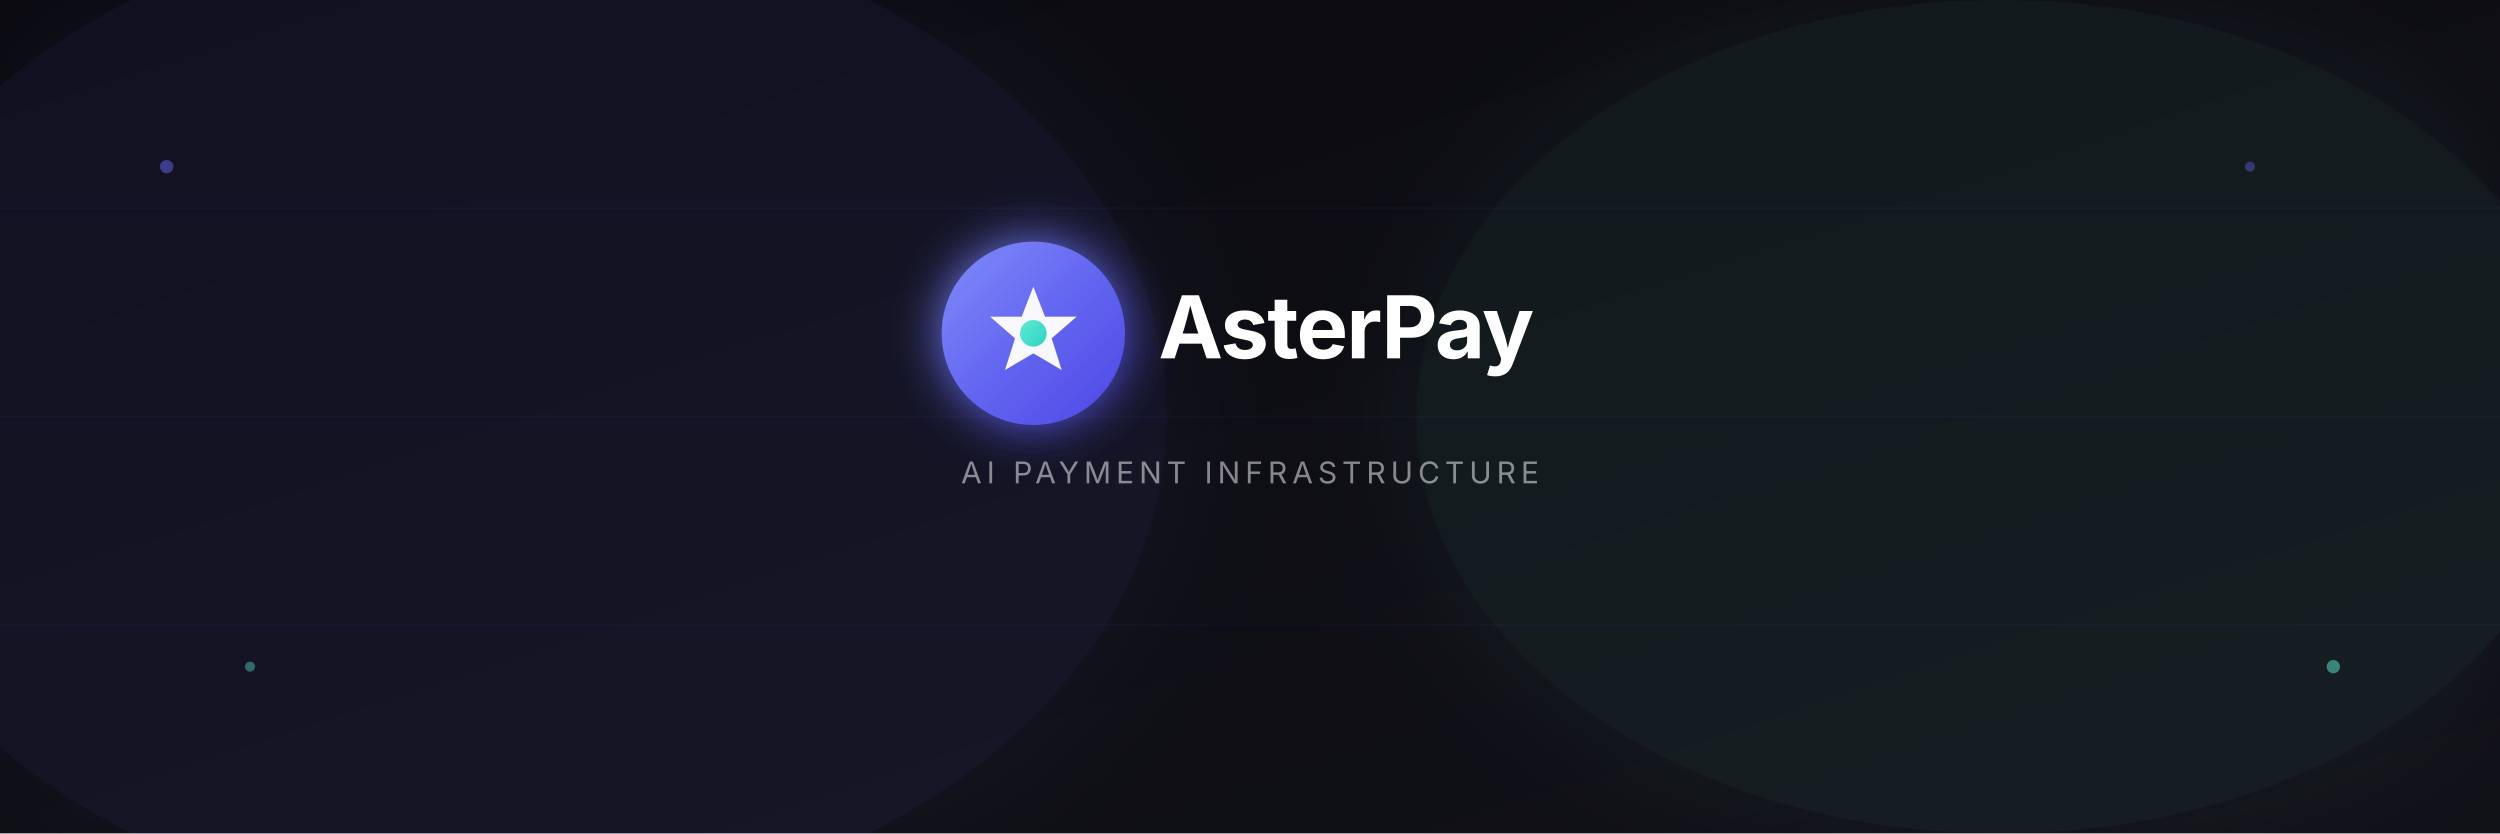
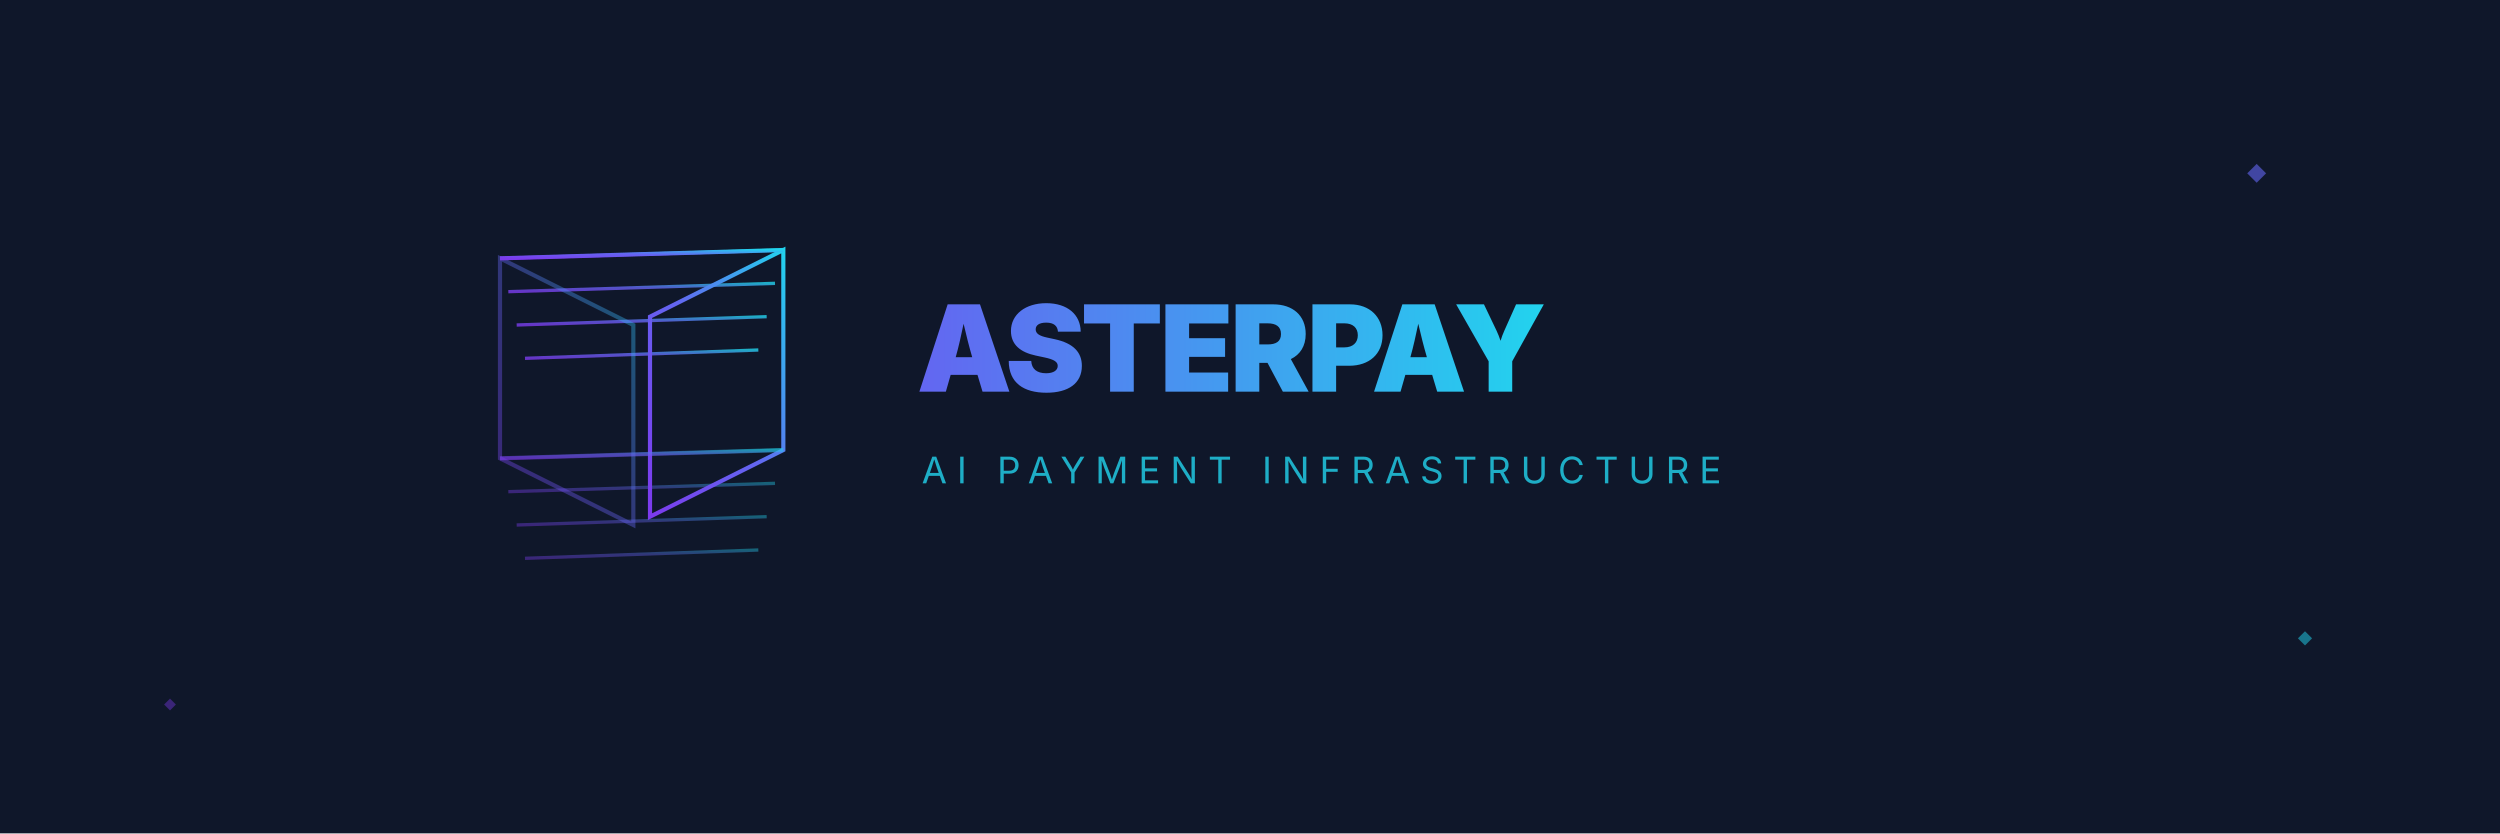
<svg xmlns="http://www.w3.org/2000/svg" viewBox="0 0 1500 500" width="1500" height="500">
  <defs>
-     <linearGradient id="bgGrad" x1="0%" y1="0%" x2="100%" y2="100%">
-       <stop offset="0%" style="stop-color:#0a0a0f" />
-       <stop offset="100%" style="stop-color:#111118" />
+     <linearGradient id="lineGrad" x1="0%" y1="100%" x2="100%" y2="0%">
+       <stop offset="0%" style="stop-color:#7c3aed" />
+       <stop offset="50%" style="stop-color:#6366f1" />
+       <stop offset="100%" style="stop-color:#22d3ee" />
    </linearGradient>
-     <linearGradient id="purpleGrad" x1="0%" y1="0%" x2="100%" y2="100%">
-       <stop offset="0%" style="stop-color:#818cf8" />
-       <stop offset="50%" style="stop-color:#6366f1" />
-       <stop offset="100%" style="stop-color:#4f46e5" />
+     <linearGradient id="textGrad" x1="0%" y1="0%" x2="100%" y2="0%">
+       <stop offset="0%" style="stop-color:#6366f1" />
+       <stop offset="100%" style="stop-color:#22d3ee" />
    </linearGradient>
-     <linearGradient id="tealGrad" x1="0%" y1="0%" x2="100%" y2="100%">
-       <stop offset="0%" style="stop-color:#5eead4" />
-       <stop offset="100%" style="stop-color:#2dd4bf" />
-     </linearGradient>
-     <filter id="glow" x="-50%" y="-50%" width="200%" height="200%">
-       <feGaussianBlur stdDeviation="15" result="coloredBlur" />
-       <feMerge>
-         <feMergeNode in="coloredBlur" />
-         <feMergeNode in="SourceGraphic" />
-       </feMerge>
-     </filter>
-     <filter id="softGlow" x="-50%" y="-50%" width="200%" height="200%">
-       <feGaussianBlur stdDeviation="40" result="coloredBlur" />
-       <feMerge>
-         <feMergeNode in="coloredBlur" />
-         <feMergeNode in="SourceGraphic" />
-       </feMerge>
-     </filter>
  </defs>
-   <rect width="1500" height="500" fill="url(#bgGrad)" />
-   <ellipse cx="300" cy="250" rx="400" ry="300" fill="#6366f1" opacity="0.08" filter="url(#softGlow)" />
-   <ellipse cx="1200" cy="250" rx="350" ry="250" fill="#5eead4" opacity="0.06" filter="url(#softGlow)" />
-   <g stroke="rgba(99, 102, 241, 0.06)" stroke-width="1">
-     <line x1="0" y1="125" x2="1500" y2="125" />
-     <line x1="0" y1="250" x2="1500" y2="250" />
-     <line x1="0" y1="375" x2="1500" y2="375" />
+   <rect width="1500" height="500" fill="#0f172a" />
+   <g transform="translate(380, 250)" stroke="url(#lineGrad)" stroke-width="2" fill="none">
+     <g opacity="0.5">
+       <line x1="-80" y1="25" x2="-80" y2="-95" />
+       <line x1="-60" y1="35" x2="-60" y2="-85" />
+       <line x1="-40" y1="45" x2="-40" y2="-75" />
+       <line x1="-20" y1="55" x2="-20" y2="-65" />
+       <line x1="0" y1="65" x2="0" y2="-55" />
+     </g>
+     <g opacity="1">
+       <line x1="10" y1="60" x2="10" y2="-60" />
+       <line x1="30" y1="50" x2="30" y2="-70" />
+       <line x1="50" y1="40" x2="50" y2="-80" />
+       <line x1="70" y1="30" x2="70" y2="-90" />
+       <line x1="90" y1="20" x2="90" y2="-100" />
+     </g>
+     <g opacity="0.8">
+       <line x1="-80" y1="-95" x2="90" y2="-100" />
+       <line x1="-75" y1="-75" x2="85" y2="-80" />
+       <line x1="-70" y1="-55" x2="80" y2="-60" />
+       <line x1="-65" y1="-35" x2="75" y2="-40" />
+     </g>
+     <g opacity="0.4">
+       <line x1="-80" y1="25" x2="90" y2="20" />
+       <line x1="-75" y1="45" x2="85" y2="40" />
+       <line x1="-70" y1="65" x2="80" y2="60" />
+       <line x1="-65" y1="85" x2="75" y2="80" />
+     </g>
+     <g stroke-width="2.5">
+       <path d="M 90,-100 L 90,20 L 10,60 L 10,-60 Z" />
+       <path d="M -80,-95 L -80,25 L 0,65 L 0,-55 Z" opacity="0.4" />
+       <line x1="-80" y1="-95" x2="90" y2="-100" />
+       <line x1="-80" y1="25" x2="90" y2="20" opacity="0.5" />
+     </g>
  </g>
-   <g transform="translate(620, 200)" filter="url(#glow)">
-     <circle cx="0" cy="0" r="55" fill="url(#purpleGrad)" />
-     <polygon points="0,-28 7,-10 26,-10 11,3 17,22 0,12 -17,22 -11,3 -26,-10 -7,-10" fill="white" opacity="0.95" />
-     <circle cx="0" cy="0" r="8" fill="url(#tealGrad)" />
-   </g>
-   <text x="695" y="215" font-family="Inter, -apple-system, BlinkMacSystemFont, sans-serif" font-size="52" font-weight="700" fill="white" letter-spacing="-1">AsterPay</text>
-   <text x="750" y="290" font-family="Inter, -apple-system, sans-serif" font-size="18" fill="rgba(255,255,255,0.5)" text-anchor="middle" letter-spacing="3">AI PAYMENT INFRASTRUCTURE</text>
-   <circle cx="100" cy="100" r="4" fill="#6366f1" opacity="0.5" />
-   <circle cx="1400" cy="400" r="4" fill="#5eead4" opacity="0.5" />
-   <circle cx="1350" cy="100" r="3" fill="#6366f1" opacity="0.4" />
-   <circle cx="150" cy="400" r="3" fill="#5eead4" opacity="0.4" />
+   <text x="550" y="235" font-family="'Inter', 'Arial Black', sans-serif" font-size="72" font-weight="900" fill="url(#textGrad)" letter-spacing="-2">ASTERPAY</text>
+   <text x="553" y="290" font-family="'Inter', Arial, sans-serif" font-size="22" fill="#22d3ee" letter-spacing="6" opacity="0.8">AI PAYMENT INFRASTRUCTURE</text>
+   <line x1="550" y1="320" x2="750" y2="320" stroke="url(#lineGrad)" stroke-width="2" opacity="0.5" />
+   <rect x="1350" y="100" width="8" height="8" fill="#6366f1" opacity="0.6" transform="rotate(45, 1354, 104)" />
+   <rect x="1380" y="380" width="6" height="6" fill="#22d3ee" opacity="0.5" transform="rotate(45, 1383, 383)" />
+   <rect x="100" y="420" width="5" height="5" fill="#7c3aed" opacity="0.4" transform="rotate(45, 102, 422)" />
</svg>
